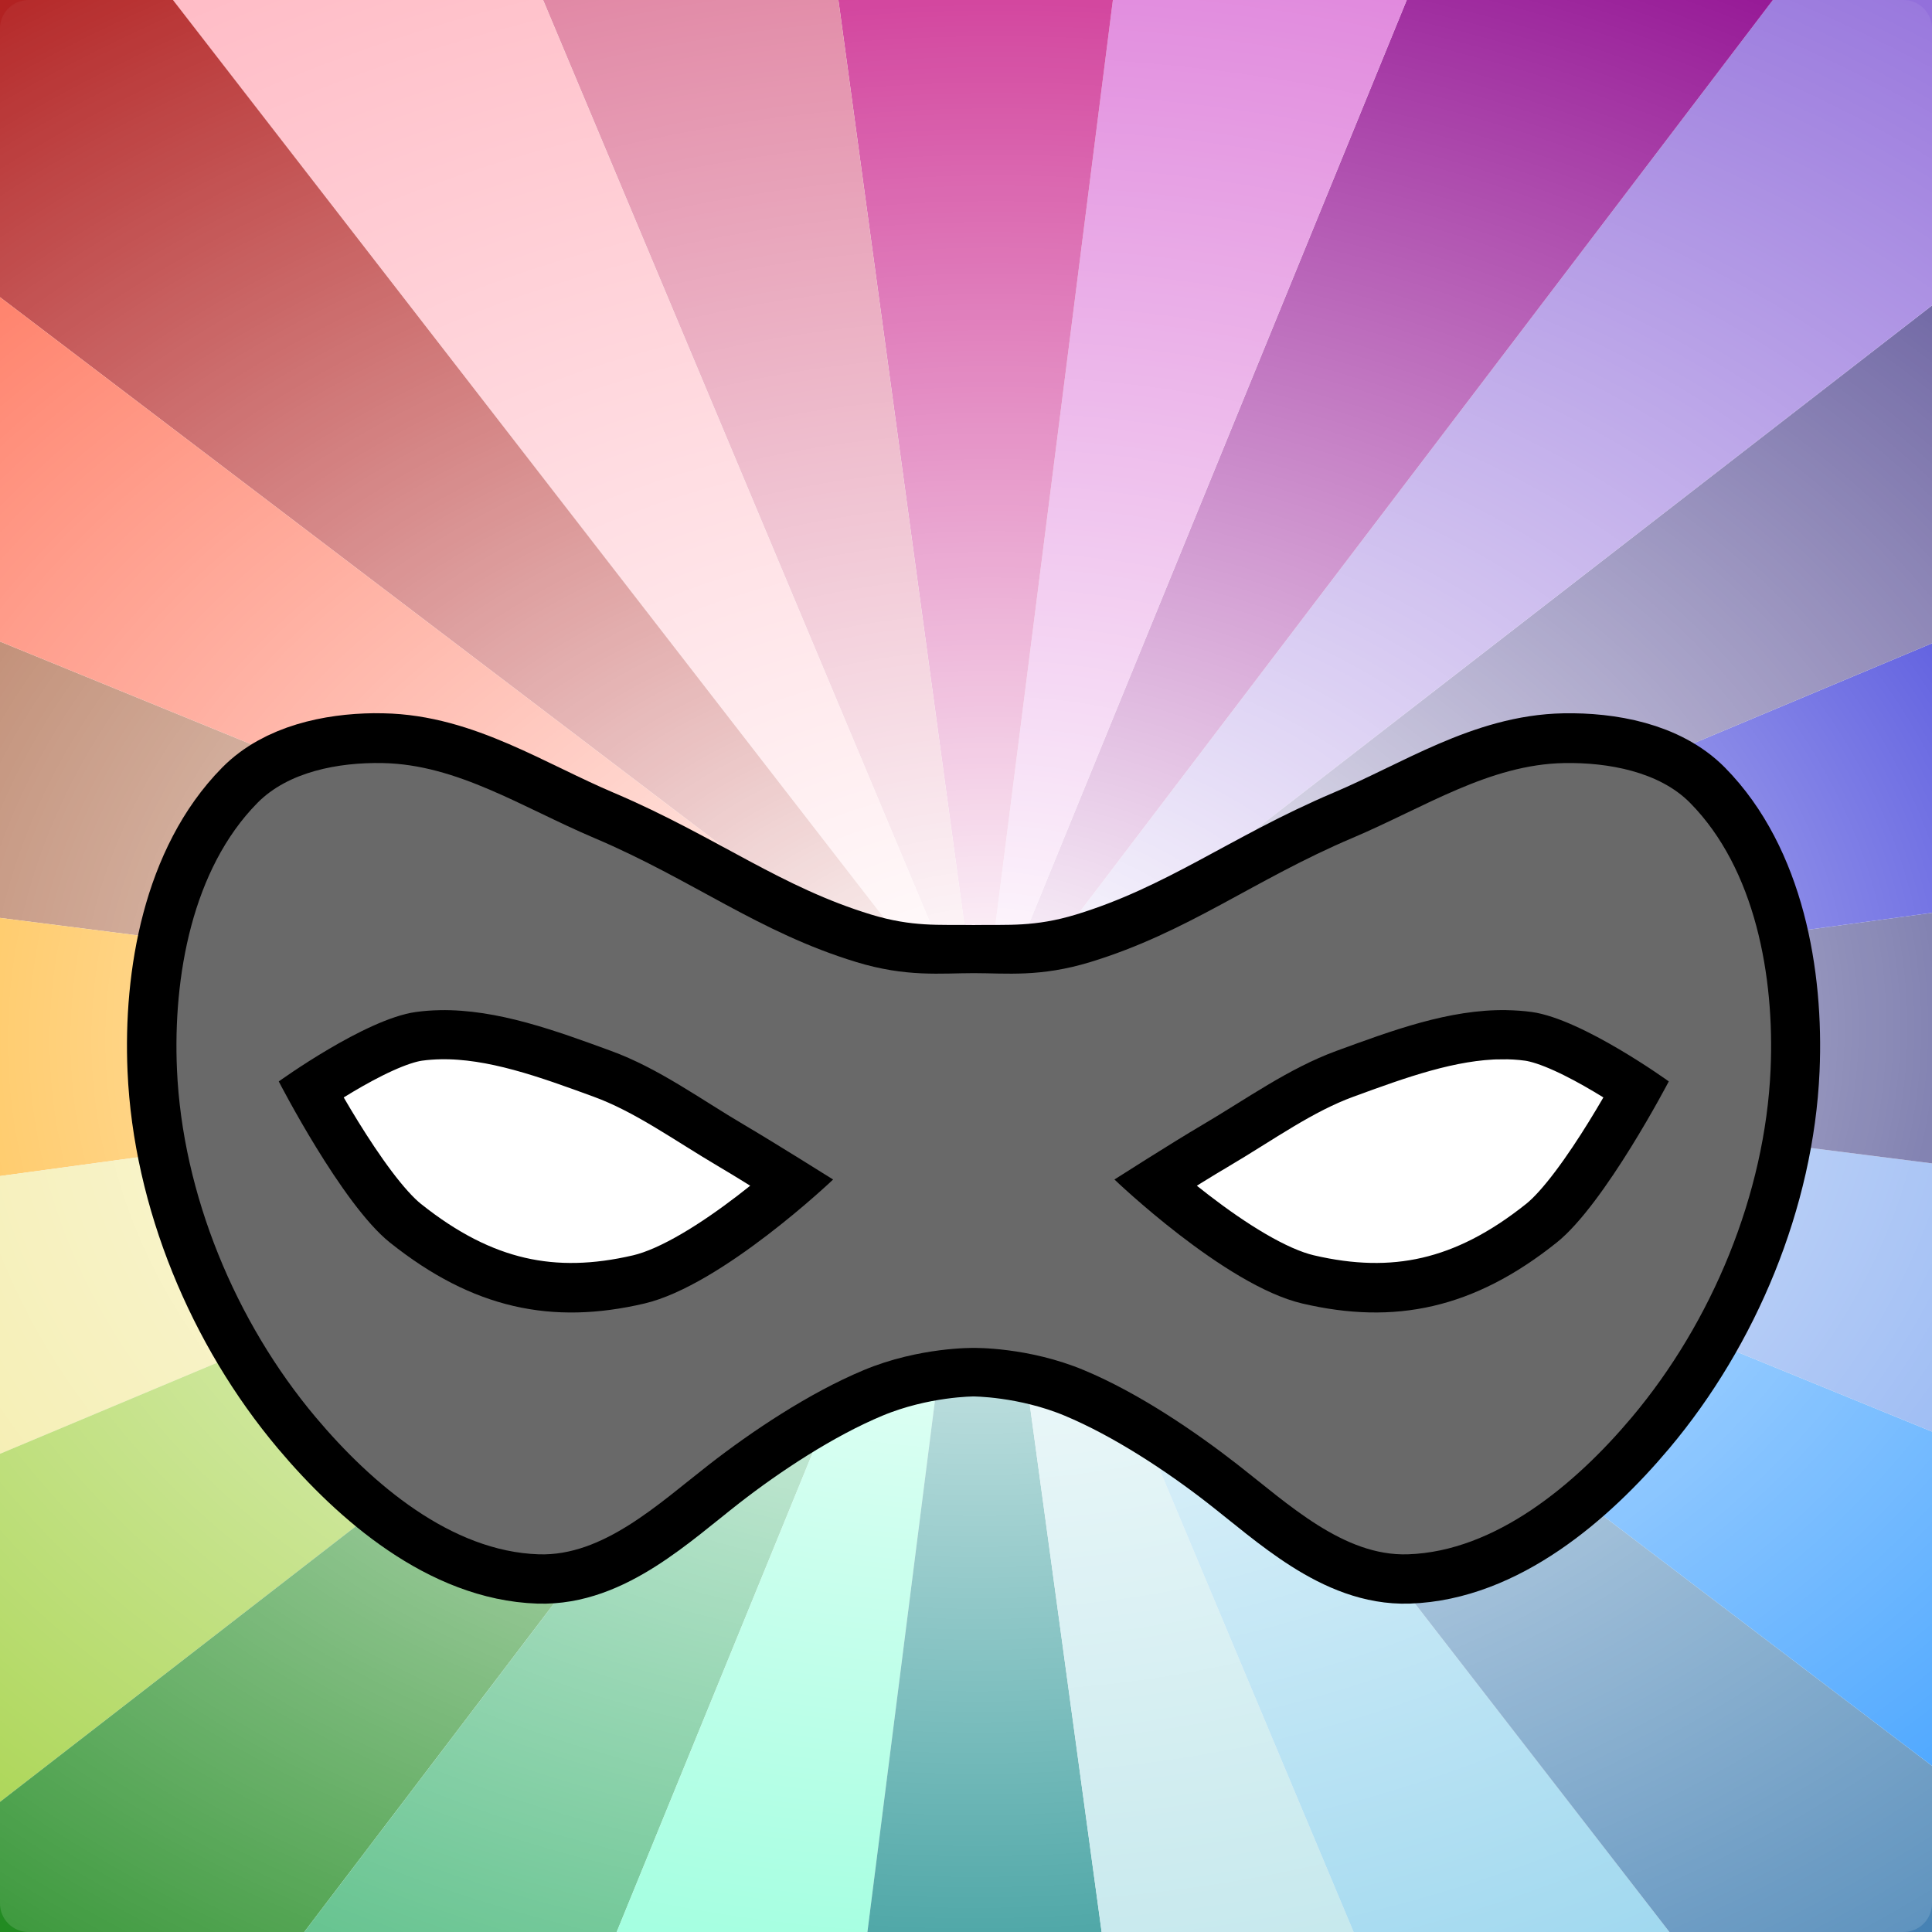
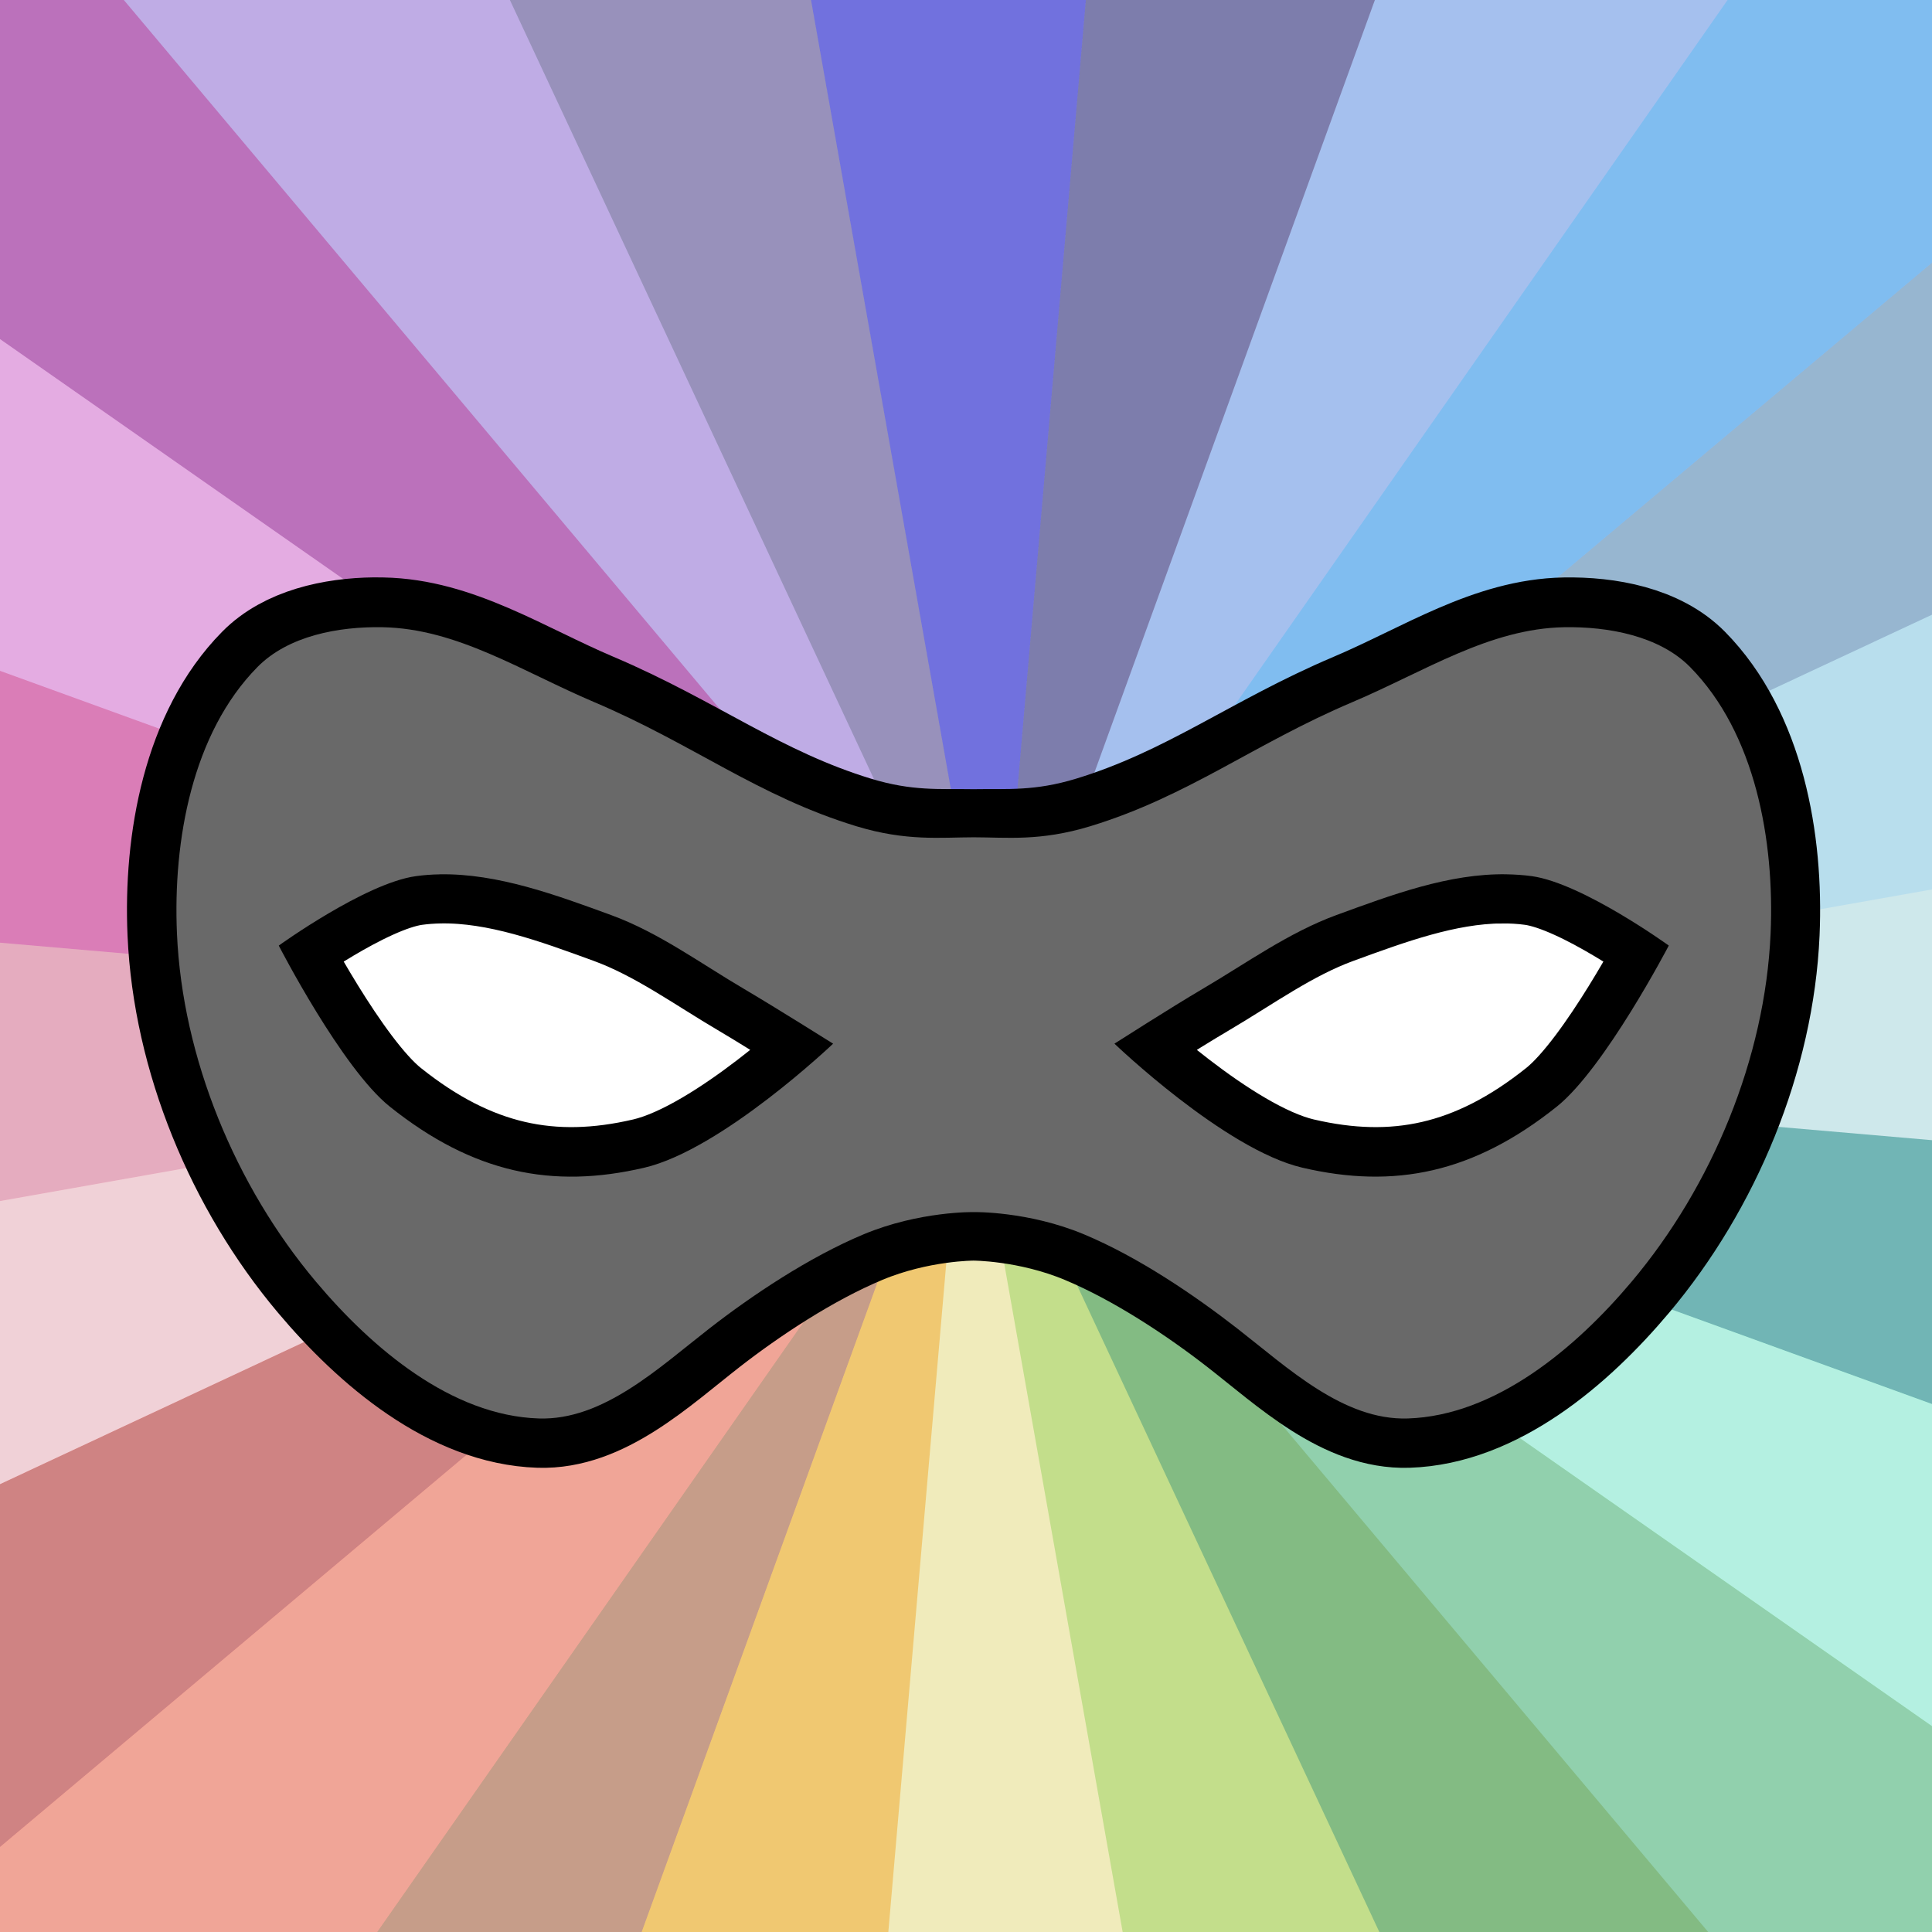
- <svg xmlns="http://www.w3.org/2000/svg" xmlns:xlink="http://www.w3.org/1999/xlink" width="256" height="256" id="svg3088" version="1.1">
+ <svg xmlns="http://www.w3.org/2000/svg" xmlns:xlink="http://www.w3.org/1999/xlink" width="256" height="256" id="svg3088" version="1.1" enable-background="new">
  <defs id="defs3090">
    <linearGradient id="linearGradient4212">
      <stop style="stop-color:#ffffff;stop-opacity:1;" offset="0" id="stop4214" />
      <stop style="stop-color:#ffffff;stop-opacity:0;" offset="1" id="stop4216" />
    </linearGradient>
    <linearGradient id="linearGradient4192">
      <stop style="stop-color:#000000;stop-opacity:1;" offset="0" id="stop4194" />
      <stop style="stop-color:#000000;stop-opacity:0;" offset="1" id="stop4196" />
    </linearGradient>
    <linearGradient id="linearGradient4184">
      <stop style="stop-color:#008080;stop-opacity:1;" offset="0" id="stop4186" />
      <stop style="stop-color:#008080;stop-opacity:0;" offset="1" id="stop4188" />
    </linearGradient>
-     <radialGradient xlink:href="#linearGradient4212" id="radialGradient4218" cx="838.203" cy="202.054" fx="838.203" fy="202.054" r="1000" gradientTransform="matrix(0.2350708,-0.00354921,0.00262976,0.1741765,-66.99243,-87.21807)" gradientUnits="userSpaceOnUse" />
    <clipPath clipPathUnits="userSpaceOnUse" id="clipPath3159">
      <g style="fill:none;stroke:#006082;stroke-width:31.773;stroke-miterlimit:4;stroke-opacity:1;stroke-dasharray:none;display:inline" id="g3161" transform="matrix(0.6987131,0,0,0.6987131,-78.64636,-52.80519)">
        <path style="font-size:medium;font-style:normal;font-variant:normal;font-weight:normal;font-stretch:normal;text-indent:0;text-align:start;text-decoration:none;line-height:normal;letter-spacing:normal;word-spacing:normal;text-transform:none;direction:ltr;block-progression:tb;writing-mode:lr-tb;text-anchor:start;baseline-shift:baseline;color:#000000;fill:#006082;fill-opacity:1;stroke:none;stroke-width:22.2;marker:none;visibility:visible;display:inline;overflow:visible;enable-background:accumulate;font-family:Sans;-inkscape-font-specification:Sans" d="m 278.288,285.556 -11.219,0.125 c -16.338,0.189 -35.431,3.648 -48.844,17.25 -26.364,26.736 -32.914,67.459 -31.406,101.938 2.034,46.518 21.538,93.174 51.281,128.531 20.694,24.601 50.345,51.048 86.531,52.219 28.805,0.932 49.775,-20.707 66.844,-34 14.228,-11.08 33.861,-24.041 51.594,-31.438 17.047,-7.111 34.852,-7.216 34.219,-7.219 l 0.031,0 0.062,0 0.031,0 c -0.17,5.1e-4 17.202,0.107 34.25,7.219 17.728,7.395 37.328,20.352 51.562,31.438 17.074,13.296 38.07,34.932 66.875,34 36.186,-1.171 65.837,-27.618 86.531,-52.219 29.743,-35.357 49.247,-82.014 51.281,-128.531 1.508,-34.478 -5.042,-75.201 -31.406,-101.938 -14.32,-14.522 -35.008,-17.526 -52.094,-17.219 -30.449,0.548 -54.327,17.126 -78.406,27.344 -35.973,15.264 -58.609,33.089 -90.875,42.938 -15.6,4.762 -25.342,3.773 -37.156,3.969 -0.481,-0.013 -0.42,-0.003 -0.5,0 -0.04,0.002 -0.311,-0.002 -0.25,0 -0.011,-2.1e-4 -0.02,2.1e-4 -0.031,0 -12.034,-0.234 -21.777,0.859 -37.594,-3.969 -32.266,-9.848 -54.902,-27.673 -90.875,-42.938 -21.918,-9.3 -43.75,-23.73 -70.438,-26.688 l 0,-0.812 z m 12.125,109.156 c 17.37,-0.315 36.711,6.53 55.875,13.531 14.811,5.411 29.027,15.653 45.094,25.094 5.88,3.455 11.129,6.875 18,11.219 -3.341,2.836 -6.57,5.628 -10.969,9 -12.596,9.657 -28.907,19.704 -39,22.062 -29.763,6.954 -52.568,2.472 -79.75,-19.25 -5.786,-4.624 -15.924,-18.37 -23.344,-30.375 -3.244,-5.249 -5.844,-9.823 -8.031,-13.719 2.542,-1.668 5.034,-3.345 8.344,-5.312 9.271,-5.511 21.188,-10.952 26.469,-11.688 2.388,-0.333 4.801,-0.517 7.312,-0.562 z m 372,0 c 3.167,-0.03 6.246,0.148 9.219,0.562 5.28,0.735 17.198,6.177 26.469,11.688 3.31,1.967 5.802,3.645 8.344,5.312 -2.187,3.896 -4.787,8.47 -8.031,13.719 -7.42,12.005 -17.558,25.751 -23.344,30.375 -27.179,21.719 -50.02,26.204 -79.781,19.25 -10.092,-2.358 -26.381,-12.406 -38.969,-22.062 -4.4,-3.376 -7.628,-6.162 -10.969,-9 6.871,-4.343 12.12,-7.763 18,-11.219 16.066,-9.441 30.283,-19.682 45.094,-25.094 18.478,-6.751 37.094,-13.374 53.969,-13.531 z" id="path3163" />
      </g>
    </clipPath>
    <linearGradient xlink:href="#linearGradient4055-4" id="linearGradient3799" gradientUnits="userSpaceOnUse" gradientTransform="matrix(-1,0,0,1,512,0)" x1="456" y1="160" x2="360" y2="216" />
    <linearGradient id="linearGradient4055-4">
      <stop id="stop4057-6" offset="0" style="stop-color:#000000;stop-opacity:1;" />
      <stop id="stop4059-2" offset="1" style="stop-color:#000000;stop-opacity:0" />
    </linearGradient>
    <radialGradient xlink:href="#linearGradient4141-7" id="radialGradient3801" gradientUnits="userSpaceOnUse" gradientTransform="matrix(1.371676,0.0039729,-0.00294998,1.163506,-93.6753,-62.76795)" cx="256" cy="211.692" fx="256" fy="211.692" r="64" />
    <linearGradient id="linearGradient4141-7">
      <stop id="stop4143-9" offset="0" style="stop-color:#ffffff;stop-opacity:1;" />
      <stop id="stop4145-7" offset="1" style="stop-color:#ffffff;stop-opacity:0" />
    </linearGradient>
    <radialGradient xlink:href="#linearGradient4038-5" id="radialGradient3803" gradientUnits="userSpaceOnUse" gradientTransform="matrix(0.7777373,0,-6.9715088e-8,1.405704,56.89927,-12.01306)" cx="256" cy="241.881" fx="256" fy="241.881" r="64" />
    <linearGradient id="linearGradient4038-5">
      <stop style="stop-color:#ffffff;stop-opacity:1;" offset="0" id="stop4040-2" />
      <stop style="stop-color:#ffffff;stop-opacity:0" offset="1" id="stop4042-4" />
    </linearGradient>
    <linearGradient xlink:href="#linearGradient4020-4" id="linearGradient3805" gradientUnits="userSpaceOnUse" gradientTransform="matrix(1.01393,0,0,1,-6.463705,0)" x1="456" y1="160" x2="360" y2="216" />
    <linearGradient id="linearGradient4020-4">
      <stop style="stop-color:#000000;stop-opacity:1;" offset="0" id="stop4022-5" />
      <stop style="stop-color:#000000;stop-opacity:0" offset="1" id="stop4024-2" />
    </linearGradient>
+     <filter id="filter3954">
+       <feBlend mode="darken" in2="BackgroundImage" id="feBlend3956" />
+     </filter>
  </defs>
-   <g id="layer1" transform="translate(0,192)">
-     <g id="g3058" clip-path="none">
-       <path id="path4133" d="m -964.916,-192.975 73.31,-278.623 1021.52,417.732 z" style="fill:#a0522d;fill-opacity:1;stroke:none" />
-       <path style="fill:#ffa500;fill-opacity:1;stroke:none" d="M -963.615,95.128 -964.916,-192.975 129.913,-53.866 z" id="path4135" />
-       <path id="path4137" d="M -887.791,373.077 -963.615,95.128 129.913,-53.866 z" style="fill:#f0e68c;fill-opacity:1;stroke:none" />
-       <path style="fill:#9acd32;fill-opacity:1;stroke:none" d="M -742.613,621.93 -887.791,373.077 129.913,-53.866 z" id="path4139" />
-       <path id="path4141" d="M -537.973,824.73 -742.613,621.93 129.913,-53.866 z" style="fill:#228b22;fill-opacity:1;stroke:none" />
-       <path style="fill:#3cb371;fill-opacity:1;stroke:none" d="M -287.819,967.654 -537.973,824.73 129.913,-53.866 z" id="path4143" />
-       <path id="path4145" d="M -9.196,1040.964 -287.819,967.654 129.913,-53.866 z" style="fill:#7fffd4;fill-opacity:1;stroke:none" />
-       <path style="fill:#008080;fill-opacity:1;stroke:none" d="M 278.907,1039.662 -9.196,1040.964 129.913,-53.866 z" id="path4147" />
-       <path id="path4149" d="M 556.856,963.839 278.907,1039.662 129.913,-53.866 z" style="fill:#b0e0e6;fill-opacity:1;stroke:none" />
-       <path style="fill:#87ceeb;fill-opacity:1;stroke:none" d="M 805.709,818.661 556.856,963.839 129.913,-53.866 z" id="path4151" />
-       <path id="path4153" d="M 1008.509,614.021 805.709,818.661 129.913,-53.866 z" style="fill:#4682b4;fill-opacity:1;stroke:none" />
-       <path style="fill:#1e90ff;fill-opacity:1;stroke:none" d="M 1151.433,363.866 1008.509,614.021 129.913,-53.866 z" id="path4155" />
-       <path id="path4157" d="M 1224.742,85.244 1151.433,363.866 129.913,-53.866 z" style="fill:#6495ed;fill-opacity:1;stroke:none" />
-       <path style="fill:#191970;fill-opacity:1;stroke:none" d="m 1223.441,-202.859 244.474,5.868 -7.479,283.366 -235.693,-1.132 -1094.829,-139.109 z" id="path4159" />
-       <path id="path4161" d="M 1147.618,-480.808 1223.441,-202.859 129.913,-53.866 z" style="fill:#0000cd;fill-opacity:1;stroke:none" />
-       <path style="fill:#483d8b;fill-opacity:1;stroke:none" d="m 1002.439,-729.662 145.178,248.854 -1017.704,426.942 z" id="path4163" />
-       <path id="path4165" d="m 797.8,-932.461 204.639,202.799 -872.526,675.796 z" style="fill:#9370db;fill-opacity:1;stroke:none" />
-       <path style="fill:#8b008b;fill-opacity:1;stroke:none" d="M 547.645,-1075.385 797.8,-932.461 129.913,-53.866 z" id="path4167" />
-       <path id="path4169" d="M 269.022,-1148.695 547.645,-1075.385 129.913,-53.866 z" style="fill:#da70d6;fill-opacity:1;stroke:none" />
-       <path style="fill:#c71585;fill-opacity:1;stroke:none" d="m -19.08,-1147.393 288.103,-1.301 -139.109,1094.829 z" id="path4171" />
-       <path id="path4173" d="m -297.029,-1071.57 277.949,-75.823 148.993,1093.528 z" style="fill:#db7093;fill-opacity:1;stroke:none" />
-       <path style="fill:#ffb6c1;fill-opacity:1;stroke:none" d="m -545.883,-926.392 248.854,-145.178 426.942,1017.704 z" id="path4175" />
-       <path id="path4177" d="m -748.682,-721.752 202.799,-204.639 675.796,872.526 z" style="fill:#b22222;fill-opacity:1;stroke:none" />
-       <path style="fill:#ff6347;fill-opacity:1;stroke:none" d="M -891.606,-471.597 -748.682,-721.752 129.913,-53.866 z" id="path4179" />
-       <rect ry="3.78" y="-192" x="0" height="256" width="256" id="rect4182" style="fill:url(#radialGradient4218);fill-opacity:1;stroke:none;display:inline" />
-       <rect style="fill:#ffffff;fill-opacity:1;stroke:none" id="rect3863" width="190.5" height="50.5" x="34" y="-65" ry="3.78" />
+   <g id="layer1" transform="translate(0,192)" style="opacity:0.528;filter:url(#filter3954)">
+     <g id="g3058" clip-path="none" transform="matrix(0.2200269,-0.9754938,0.9754938,0.2200269,153.8847,84.73804)">
+       <path style="fill:#a0522d;fill-opacity:1;stroke:none" d="m -893.531,-472.094 c -24.621,93.605 -49.275,187.202 -73.875,280.812 365.689,46.449 731.375,92.918 1097.062,139.375 10.877,0.607 -1.188,-5.16 -5.479,-6.462 C -214.859,-197.022 -553.913,-335.632 -892.938,-474.312 c -0.198,0.74 -0.396,1.479 -0.594,2.219 z" id="path4133" />
+       <path style="fill:#ffa500;fill-opacity:1;stroke:none" d="m -966.906,-192.969 c 0.424,96.792 0.874,193.583 1.281,290.375 365.27,-49.774 730.542,-99.541 1095.812,-149.312 10.632,-2.231 -2.53,-4.678 -6.975,-4.82 C -240.16,-102.909 -603.54,-149.023 -966.906,-195.25 c 0,0.76 0,1.521 0,2.281 z" id="path4135" />
+       <path style="fill:#f0e68c;fill-opacity:1;stroke:none" d="m -963.906,93.156 c -4.845,1.385 1.921,10.529 1.766,15.041 24.337,89.195 48.683,178.387 73.015,267.584 339.949,-142.576 679.873,-285.213 1019.812,-427.812 9.738,-4.912 -3.622,-3.891 -7.998,-2.867 C -239.509,-5.547 -601.708,43.805 -963.906,93.156 z" id="path4137" />
+       <path style="fill:#9acd32;fill-opacity:1;stroke:none" d="m 129.125,-55.719 c -339.927,142.603 -679.852,285.214 -1019.781,427.812 49.152,84.267 98.325,168.523 147.438,252.812 291.476,-225.693 582.891,-451.464 874.344,-677.188 3.533,-4.634 5.48,-4.843 -2,-3.438 z" id="path4139" />
+       <path style="fill:#228b22;fill-opacity:1;stroke:none" d="M 128.688,-55.469 C -162.76,170.271 -454.211,396.007 -745.656,621.75 c 69.316,68.653 138.616,137.321 207.906,206 223.08,-293.471 446.167,-586.937 669.25,-880.406 2.191,-5.37 4.058,-6.098 -2.812,-2.812 z" id="path4141" />
+       <path style="fill:#3cb371;fill-opacity:1;stroke:none" d="m 128.312,-55.094 c -223.083,293.469 -446.17,586.935 -669.25,880.406 84.684,48.449 169.406,96.832 254.125,145.219 C -147.335,629.295 -7.764,288.097 131.75,-53.125 c 0.71,-5.746 2.336,-6.953 -3.438,-1.969 z" id="path4143" />
+       <path style="fill:#7fffd4;fill-opacity:1;stroke:none" d="M 128.062,-54.625 C -11.474,286.581 -150.968,627.805 -290.531,969 -196.191,993.837 -101.849,1018.667 -7.5,1043.469 38.949,677.77 85.418,312.073 131.875,-53.625 c -0.787,-5.739 0.473,-7.324 -3.812,-1 z" id="path4145" />
+       <path style="fill:#008080;fill-opacity:1;stroke:none" d="M 127.938,-54.125 C 81.46,311.572 35.052,677.278 -11.469,1042.969 c 97.552,-0.413 195.104,-0.899 292.656,-1.313 C 231.413,676.386 181.646,311.115 131.875,-54.156 c -2.255,-5.314 -1.417,-7.182 -3.938,0.031 z" id="path4147" />
+       <path style="fill:#b0e0e6;fill-opacity:1;stroke:none" d="m 127.938,-53.594 c 49.752,365.262 99.571,730.514 149.281,1095.781 94.121,-25.644 188.227,-51.342 282.344,-77 C 416.986,625.228 274.349,285.294 131.75,-54.656 c -3.567,-4.629 -3.251,-6.533 -3.812,1.062 z" id="path4149" />
+       <path style="fill:#87ceeb;fill-opacity:1;stroke:none" d="M 128.062,-53.094 C 270.666,286.844 413.277,626.779 555.875,966.719 640.142,917.557 724.397,868.373 808.688,819.25 582.995,527.774 357.223,236.359 131.5,-55.094 c -4.634,-3.533 -4.843,-5.48 -3.438,2 z" id="path4151" />
+       <path style="fill:#4682b4;fill-opacity:1;stroke:none" d="M 128.312,-52.656 C 354.053,238.791 579.789,530.242 805.531,821.688 874.184,752.382 942.853,683.092 1011.531,613.812 718.06,390.722 424.594,167.624 131.125,-55.469 c -5.37,-2.191 -6.098,-4.058 -2.812,2.812 z" id="path4153" />
+       <path style="fill:#1e90ff;fill-opacity:1;stroke:none" d="M 128.688,-52.281 C 422.157,170.812 715.622,393.91 1009.094,617 1057.543,532.316 1105.925,447.594 1154.312,362.875 813.076,223.387 471.878,83.805 130.656,-55.719 c -5.746,-0.71 -6.953,-2.336 -1.969,3.438 z" id="path4155" />
+       <path style="fill:#6495ed;fill-opacity:1;stroke:none" d="m 124.625,-55.25 c 11.497,7.653 25.363,10.997 37.853,16.845 C 492.577,96.6 822.693,231.562 1152.781,366.594 1177.619,272.254 1202.448,177.912 1227.25,83.562 861.551,37.103 495.854,-9.377 130.156,-55.844 c -1.844,0.198 -3.688,0.396 -5.531,0.594 z" id="path4157" />
+       <path style="fill:#191970;fill-opacity:1;stroke:none" d="M 1223.156,-204.812 C 858.646,-155.156 494.135,-105.5 129.625,-55.844 c -10.632,2.231 2.53,4.678 6.975,4.82 C 499.982,-4.83 863.374,41.294 1226.75,87.531 c -0.413,-97.552 -0.899,-195.104 -1.312,-292.656 -0.76,0.104 -1.521,0.208 -2.281,0.312 z" id="path4159" />
+       <path style="fill:#0000cd;fill-opacity:1;stroke:none" d="m 1146.844,-482.656 c -339.24,142.312 -678.479,284.625 -1017.719,426.938 -9.738,4.912 3.622,3.891 7.998,2.868 362.95,-49.427 725.89,-98.92 1088.845,-148.305 -25.645,-94.131 -51.342,-188.248 -77,-282.375 -0.708,0.292 -1.417,0.583 -2.125,0.875 z" id="path4161" />
+       <path style="fill:#483d8b;fill-opacity:1;stroke:none" d="m 1001.219,-731.25 c -290.844,225.26 -581.688,450.521 -872.531,675.781 -8.133,7.261 4.486,2.869 8.455,0.73 C 474.929,-196.44 812.712,-338.148 1150.5,-479.844 c -49.162,-84.257 -98.346,-168.501 -147.469,-252.781 -0.604,0.458 -1.208,0.917 -1.812,1.375 z" id="path4163" />
+       <path style="fill:#9370db;fill-opacity:1;stroke:none" d="m 796.219,-933.688 c -222.635,292.865 -445.271,585.729 -667.906,878.594 -5.967,9.105 5.078,1.617 8.347,-1.474 C 426.262,-280.868 715.868,-505.165 1005.469,-729.469 936.163,-798.131 866.874,-866.811 797.594,-935.5 c -0.458,0.604 -0.917,1.208 -1.375,1.812 z" id="path4165" />
+       <path style="fill:#8b008b;fill-opacity:1;stroke:none" d="m 545.812,-1076.125 c -139.25,340.5 -278.5,681 -417.75,1021.5 -3.381,10.347 5.307,0.21 7.674,-3.604 221.681,-291.612 443.367,-583.22 665.045,-874.834 -84.683,-48.439 -169.406,-96.81 -254.125,-145.188 -0.281,0.708 -0.562,1.417 -0.844,2.125 z" id="path4167" />
+       <path style="fill:#da70d6;fill-opacity:1;stroke:none" d="m 267.062,-1148.938 c -46.375,364.938 -92.75,729.875 -139.125,1094.812 -0.607,10.877 5.16,-1.188 6.462,-5.479 C 273.063,-398.64 411.684,-737.694 550.375,-1076.719 c -94.34,-24.837 -188.682,-49.667 -283.031,-74.469 -0.094,0.75 -0.188,1.5 -0.281,2.25 z" id="path4169" />
+       <path style="fill:#c71585;fill-opacity:1;stroke:none" d="m -19.094,-1149.406 c -4.992,0.757 0.531,10.695 -0.214,15.162 49.082,360.217 98.163,720.433 147.245,1080.65 2.231,10.632 4.678,-2.53 4.82,-6.975 46.194,-363.372 92.318,-726.753 138.555,-1090.118 -96.802,0.407 -193.604,0.858 -290.406,1.281 z" id="path4171" />
+       <path style="fill:#db7093;fill-opacity:1;stroke:none" d="m -19.625,-1149.344 c -93.375,25.478 -186.748,50.964 -280.125,76.438 142.576,339.949 285.213,679.873 427.812,1019.812 4.912,9.738 3.891,-3.622 2.867,-7.998 C 81.493,-424.042 31.989,-786.983 -17.406,-1149.938 c -0.74,0.198 -1.479,0.396 -2.219,0.594 z" id="path4173" />
+       <path style="fill:#ffb6c1;fill-opacity:1;stroke:none" d="m -298.031,-1073.281 c -83.608,48.755 -167.188,97.556 -250.812,146.281 225.683,291.476 451.444,582.891 677.156,874.344 7.261,8.133 2.869,-4.486 0.73,-8.455 C -12.659,-398.887 -154.367,-736.66 -296.062,-1074.438 c -0.656,0.385 -1.312,0.771 -1.969,1.156 z" id="path4175" />
+       <path style="fill:#b22222;fill-opacity:1;stroke:none" d="m -547.281,-927.812 c -68.148,68.758 -136.277,137.536 -204.438,206.281 293.471,223.08 586.937,446.167 880.406,669.25 9.105,5.967 1.617,-5.078 -1.474,-8.347 C -97.087,-350.231 -321.384,-639.837 -545.688,-929.438 c -0.531,0.542 -1.062,1.083 -1.594,1.625 z" id="path4177" />
+       <path style="fill:#ff6347;fill-opacity:1;stroke:none" d="m -750.438,-722.75 c -48.006,84.055 -96.047,168.089 -144.031,252.156 341.226,139.478 682.414,279.049 1023.625,418.562 10.347,3.381 0.21,-5.307 -3.604,-7.674 -291.612,-221.671 -583.22,-443.346 -874.834,-665.014 -0.385,0.656 -0.771,1.312 -1.156,1.969 z" id="path4179" />
    </g>
  </g>
  <g id="layer3" style="display:inline">
-     <g style="display:inline" id="mask_group" transform="matrix(3.923999,0,0,3.923999,3.183896,21.44842)">
+     <rect style="opacity:1;fill:#ffffff;fill-opacity:1;stroke:none" id="rect3863" width="190.5" height="50.5" x="33.443" y="110.542" ry="3.78" rx="3.78" />
+     <g style="display:inline" id="mask_group" transform="matrix(3.923999,0,0,3.923999,3.183896,3.448418)">
      <g style="fill:none;stroke:none;display:inline" id="eyes" transform="matrix(0.09628644,0,0,0.09628644,-13.90061,-8.295713)">
        <path id="path3911" d="m 290.225,383.618 c 20.266,-0.367 40.738,7.196 59.875,14.188 16.786,6.133 31.498,16.915 46.906,25.969 10.484,6.16 30.969,19.281 30.969,19.281 0,0 -38.826,37.018 -66.031,43.375 -32.325,7.553 -60.041,1.91 -89.219,-21.406 -16.832,-13.451 -39.062,-56.312 -39.062,-56.312 0,0 30.151,-21.965 47.906,-24.438 2.883,-0.401 5.761,-0.604 8.656,-0.656 z" style="fill:none;stroke:none" />
        <path id="path3905" d="m 662.319,383.618 c 3.621,-0.034 7.24,0.154 10.844,0.656 17.755,2.473 47.906,24.438 47.906,24.438 0,0 -22.23,42.862 -39.062,56.312 -29.178,23.317 -56.925,28.959 -89.25,21.406 -27.205,-6.357 -66,-43.375 -66,-43.375 0,0 20.485,-13.121 30.969,-19.281 15.409,-9.054 30.12,-19.836 46.906,-25.969 18.453,-6.742 38.134,-14.005 57.688,-14.188 z" style="fill:none;stroke:none" />
      </g>
      <g transform="matrix(0.09628644,0,0,0.09628644,-13.90061,-8.295713)" id="outline" style="fill:none;stroke:#000000;stroke-width:34.524;stroke-miterlimit:4;stroke-opacity:1;stroke-dasharray:none;display:inline">
        <path id="path3871" transform="translate(97.22501,196.2745)" d="m 169.969,100.5 c -14.666,0.169 -30.939,3.671 -41.062,13.938 -22.893,23.216 -29.643,61.082 -28.219,93.656 1.911,43.705 20.526,88.398 48.688,121.875 19.753,23.481 47.707,47.289 78.375,48.281 22.513,0.728 41.916,-17.817 59.688,-31.656 14.782,-11.512 34.877,-24.909 54.125,-32.938 19.404,-8.094 38.184,-8.064 38.531,-8.062 0,0 0.059,10e-6 0.062,0 0.335,-10e-4 19.152,-0.034 38.562,8.062 19.248,8.029 39.312,21.426 54.094,32.938 17.771,13.84 37.206,32.384 59.719,31.656 30.668,-0.992 58.622,-24.8 78.375,-48.281 28.161,-33.477 46.776,-78.17 48.688,-121.875 1.425,-32.574 -5.326,-70.44 -28.219,-93.656 -10.798,-10.951 -28.623,-14.183 -44,-13.906 -26.275,0.473 -48.887,15.706 -74.25,26.469 -34.568,14.668 -57.602,32.854 -91.969,43.344 -17.595,5.37 -29.559,4.219 -40.688,4.438 -0.227,-0.006 -0.46,0.004 -0.688,0 -11.128,-0.218 -23.062,0.933 -40.656,-4.438 C 304.758,159.854 281.725,141.668 247.156,127 221.793,116.238 199.15,101.004 172.875,100.531 c -0.961,-0.017 -1.928,-0.043 -2.906,-0.031 z M 193,187.344 c 20.266,-0.367 40.738,7.196 59.875,14.188 16.786,6.133 31.498,16.915 46.906,25.969 10.484,6.16 30.969,19.281 30.969,19.281 0,0 -38.826,37.018 -66.031,43.375 -32.325,7.553 -60.041,1.91 -89.219,-21.406 -16.832,-13.451 -39.062,-56.312 -39.062,-56.312 0,0 30.151,-21.965 47.906,-24.438 2.883,-0.401 5.761,-0.604 8.656,-0.656 z m 372.094,0 c 3.621,-0.034 7.24,0.154 10.844,0.656 17.755,2.473 47.906,24.438 47.906,24.438 0,0 -22.23,42.862 -39.062,56.312 -29.178,23.317 -56.925,28.959 -89.25,21.406 -27.205,-6.357 -66,-43.375 -66,-43.375 0,0 20.485,-13.121 30.969,-19.281 15.409,-9.054 30.12,-19.836 46.906,-25.969 18.453,-6.742 38.134,-14.005 57.688,-14.188 z" style="fill:none;stroke:#000000;stroke-width:34.524;stroke-miterlimit:4;stroke-opacity:1;stroke-dasharray:none" />
      </g>
      <path id="mask" d="m 12.102,20.301 c -1.481,-0.027 -3.179,0.289 -4.219,1.344 -2.204,2.235 -2.856,5.864 -2.719,9 0.184,4.208 1.976,8.527 4.688,11.75 1.902,2.261 4.578,4.529 7.531,4.625 2.168,0.07 4.039,-1.699 5.75,-3.031 1.423,-1.108 3.365,-2.414 5.219,-3.188 1.886,-0.787 3.719,-0.75 3.719,-0.75 0,0 1.833,-0.037 3.719,0.75 1.853,0.773 3.764,2.079 5.188,3.188 1.711,1.333 3.582,3.101 5.75,3.031 2.953,-0.096 5.661,-2.364 7.562,-4.625 2.712,-3.223 4.503,-7.542 4.688,-11.75 0.137,-3.136 -0.514,-6.765 -2.719,-9 -1.04,-1.054 -2.769,-1.37 -4.25,-1.344 -2.53,0.046 -4.714,1.495 -7.156,2.531 -3.328,1.412 -5.535,3.177 -8.844,4.188 -1.698,0.518 -2.833,0.375 -3.938,0.375 -1.105,0 -2.271,0.143 -3.969,-0.375 -3.309,-1.01 -5.515,-2.775 -8.844,-4.188 -2.442,-1.036 -4.626,-2.486 -7.156,-2.531 z m 1.938,8.344 c 1.951,-0.035 3.939,0.702 5.781,1.375 1.616,0.591 3.016,1.628 4.5,2.5 1.009,0.593 3,1.844 3,1.844 0,0 -3.755,3.575 -6.375,4.188 -3.112,0.727 -5.784,0.183 -8.594,-2.062 -1.621,-1.295 -3.75,-5.438 -3.75,-5.438 0,0 2.915,-2.106 4.625,-2.344 0.278,-0.039 0.534,-0.057 0.812,-0.062 z m 36.031,0 c 0.279,0.005 0.566,0.024 0.844,0.062 1.71,0.238 4.625,2.344 4.625,2.344 0,0 -2.161,4.142 -3.781,5.438 -2.809,2.245 -5.481,2.79 -8.594,2.062 -2.62,-0.612 -6.344,-4.188 -6.344,-4.188 0,0 1.959,-1.251 2.969,-1.844 1.484,-0.872 2.915,-1.909 4.531,-2.5 1.843,-0.673 3.799,-1.41 5.75,-1.375 z" style="fill:#696969;fill-opacity:1;stroke:none" />
      <g style="opacity:0.672;display:inline" id="lighting" transform="matrix(0.1378054,0,0,0.1378054,-3.079568,-1.012733)" clip-path="url(#clipPath3159)">
        <path style="fill:url(#linearGradient3799);fill-opacity:1;stroke:none" d="M 48,144 200,144 96,360 56,296 z" id="path4032" />
        <rect y="124.257" x="117.888" height="174.159" width="274.725" id="rect4036" style="opacity:0.502;fill:url(#radialGradient3801);fill-opacity:1;stroke:none" />
        <rect style="opacity:0.494;fill:url(#radialGradient3803);fill-opacity:1;stroke:none" id="rect4048" width="176" height="150.586" x="168" y="225.414" />
        <path id="path4018" d="m 464,144 -154.117,0 105.449,216 40.557,-64 z" style="fill:url(#linearGradient3805);fill-opacity:1;stroke:none" />
      </g>
    </g>
  </g>
</svg>
